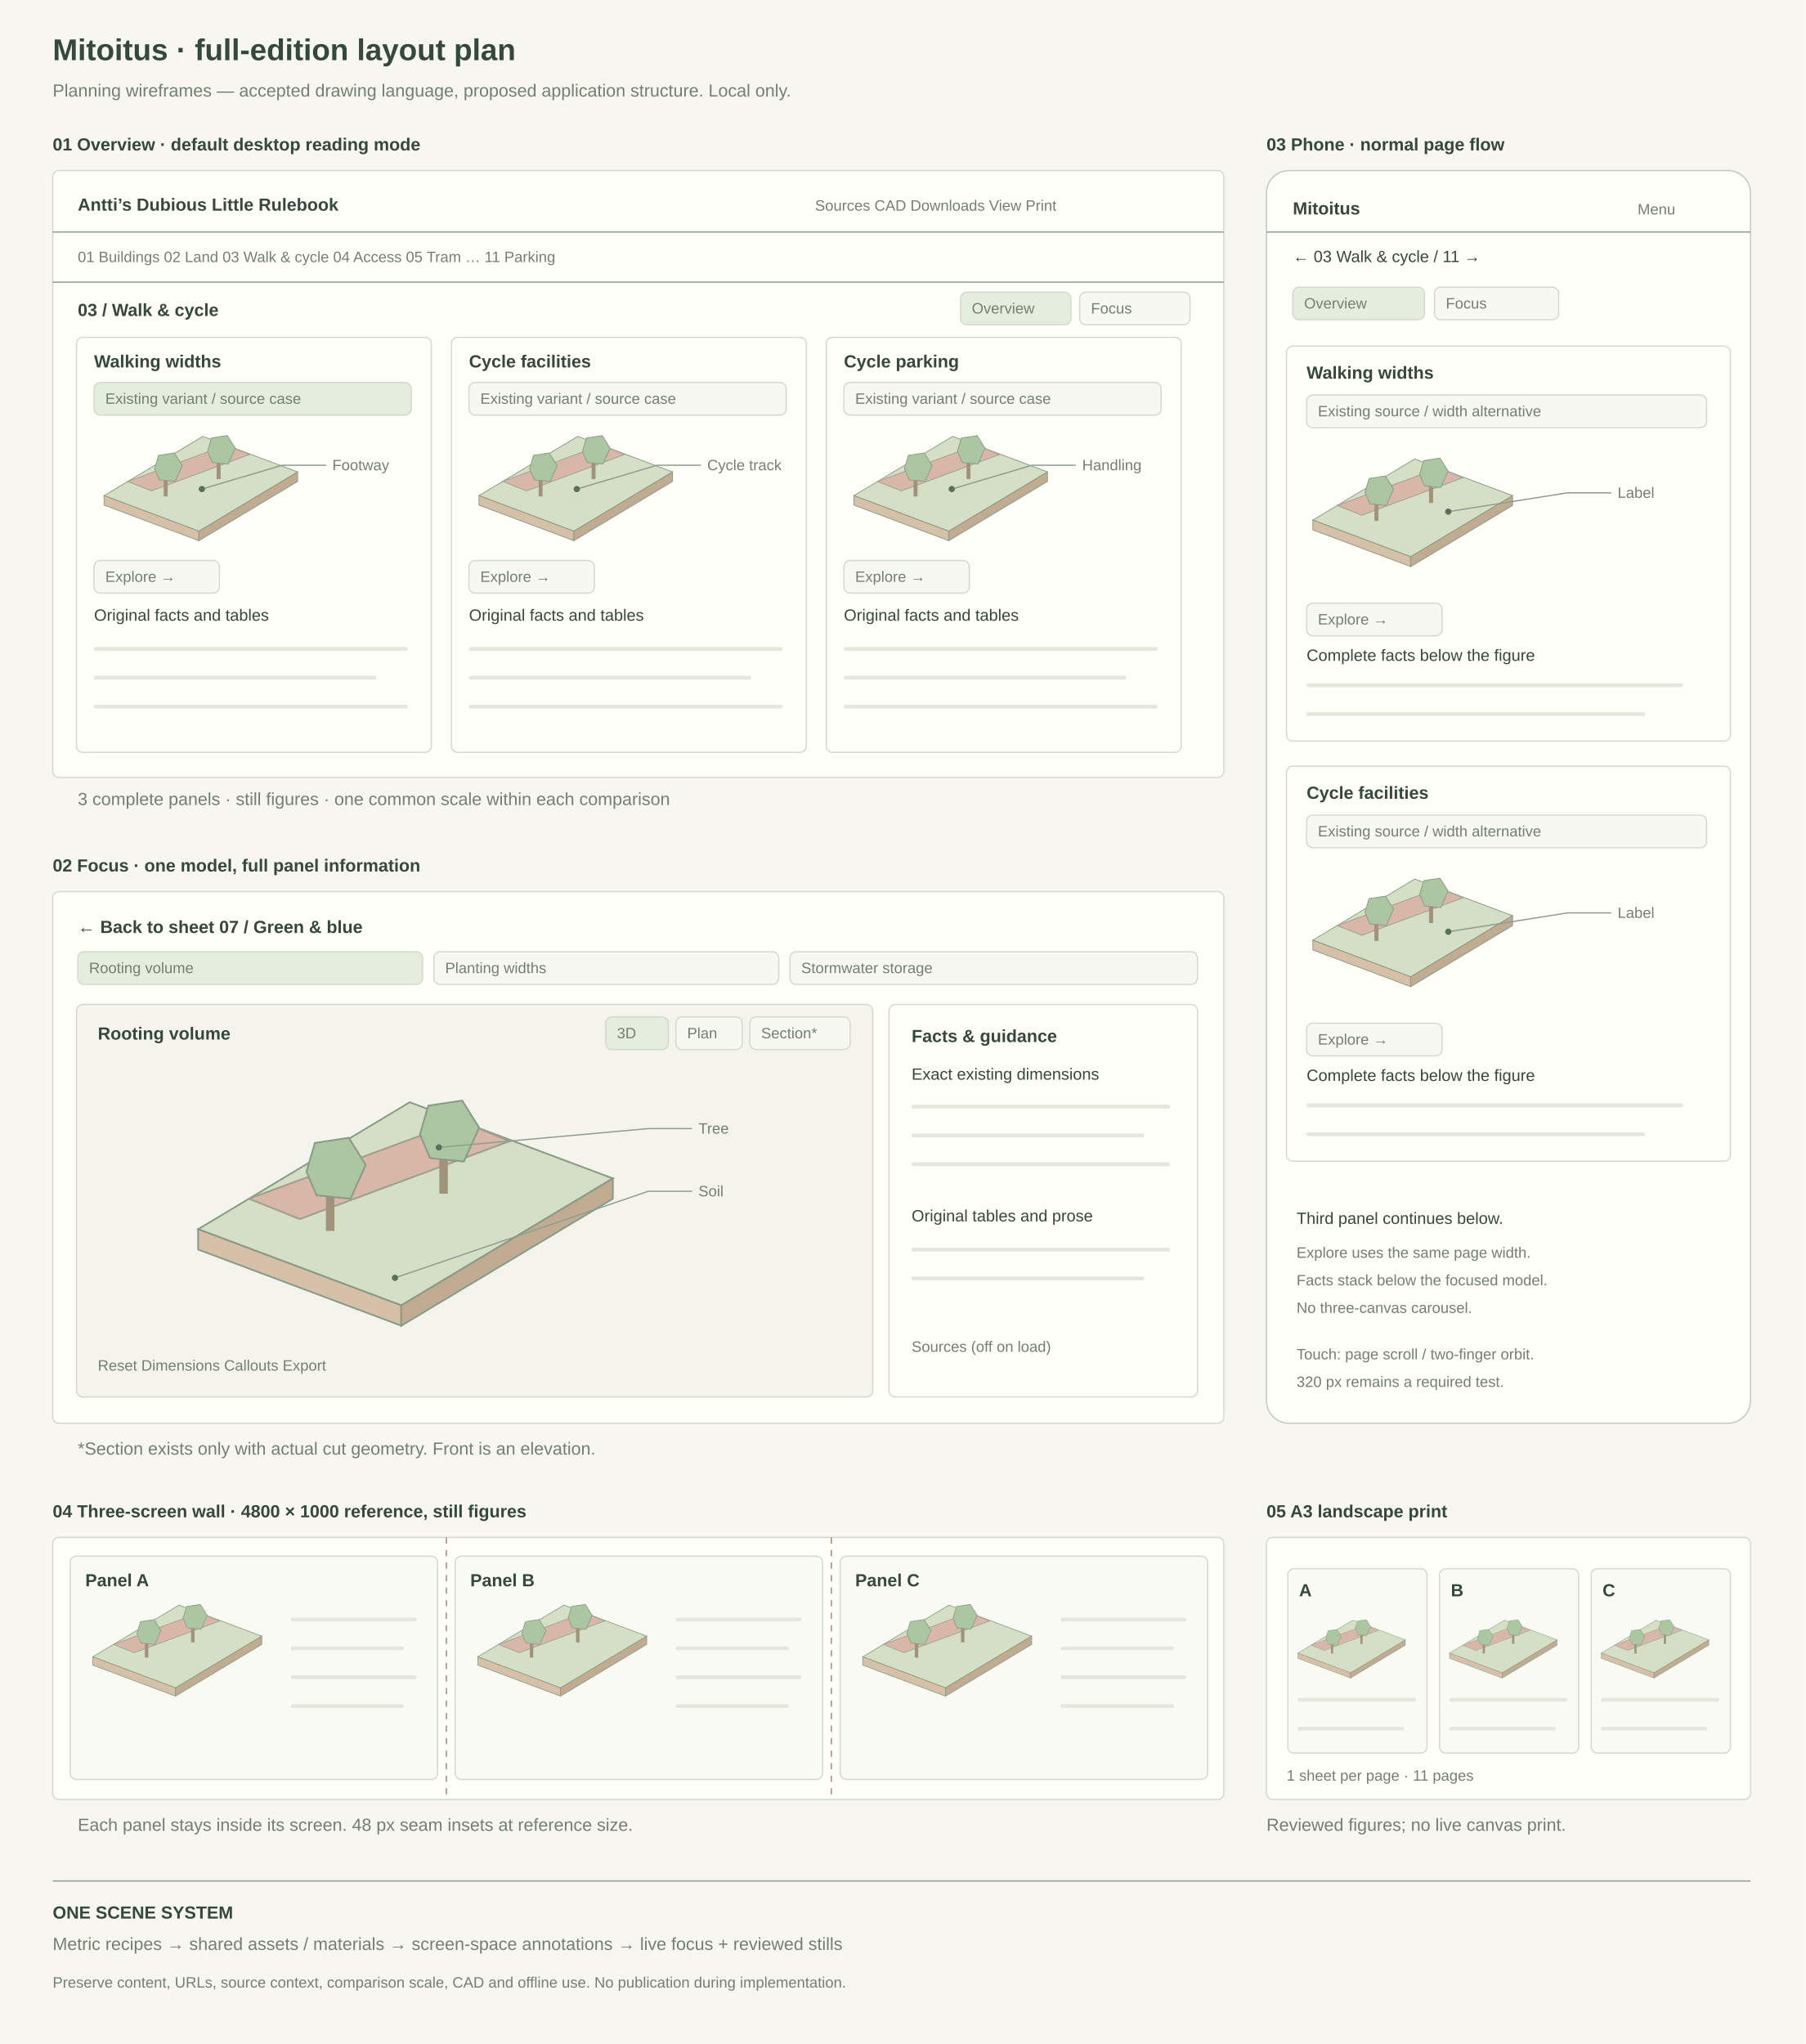
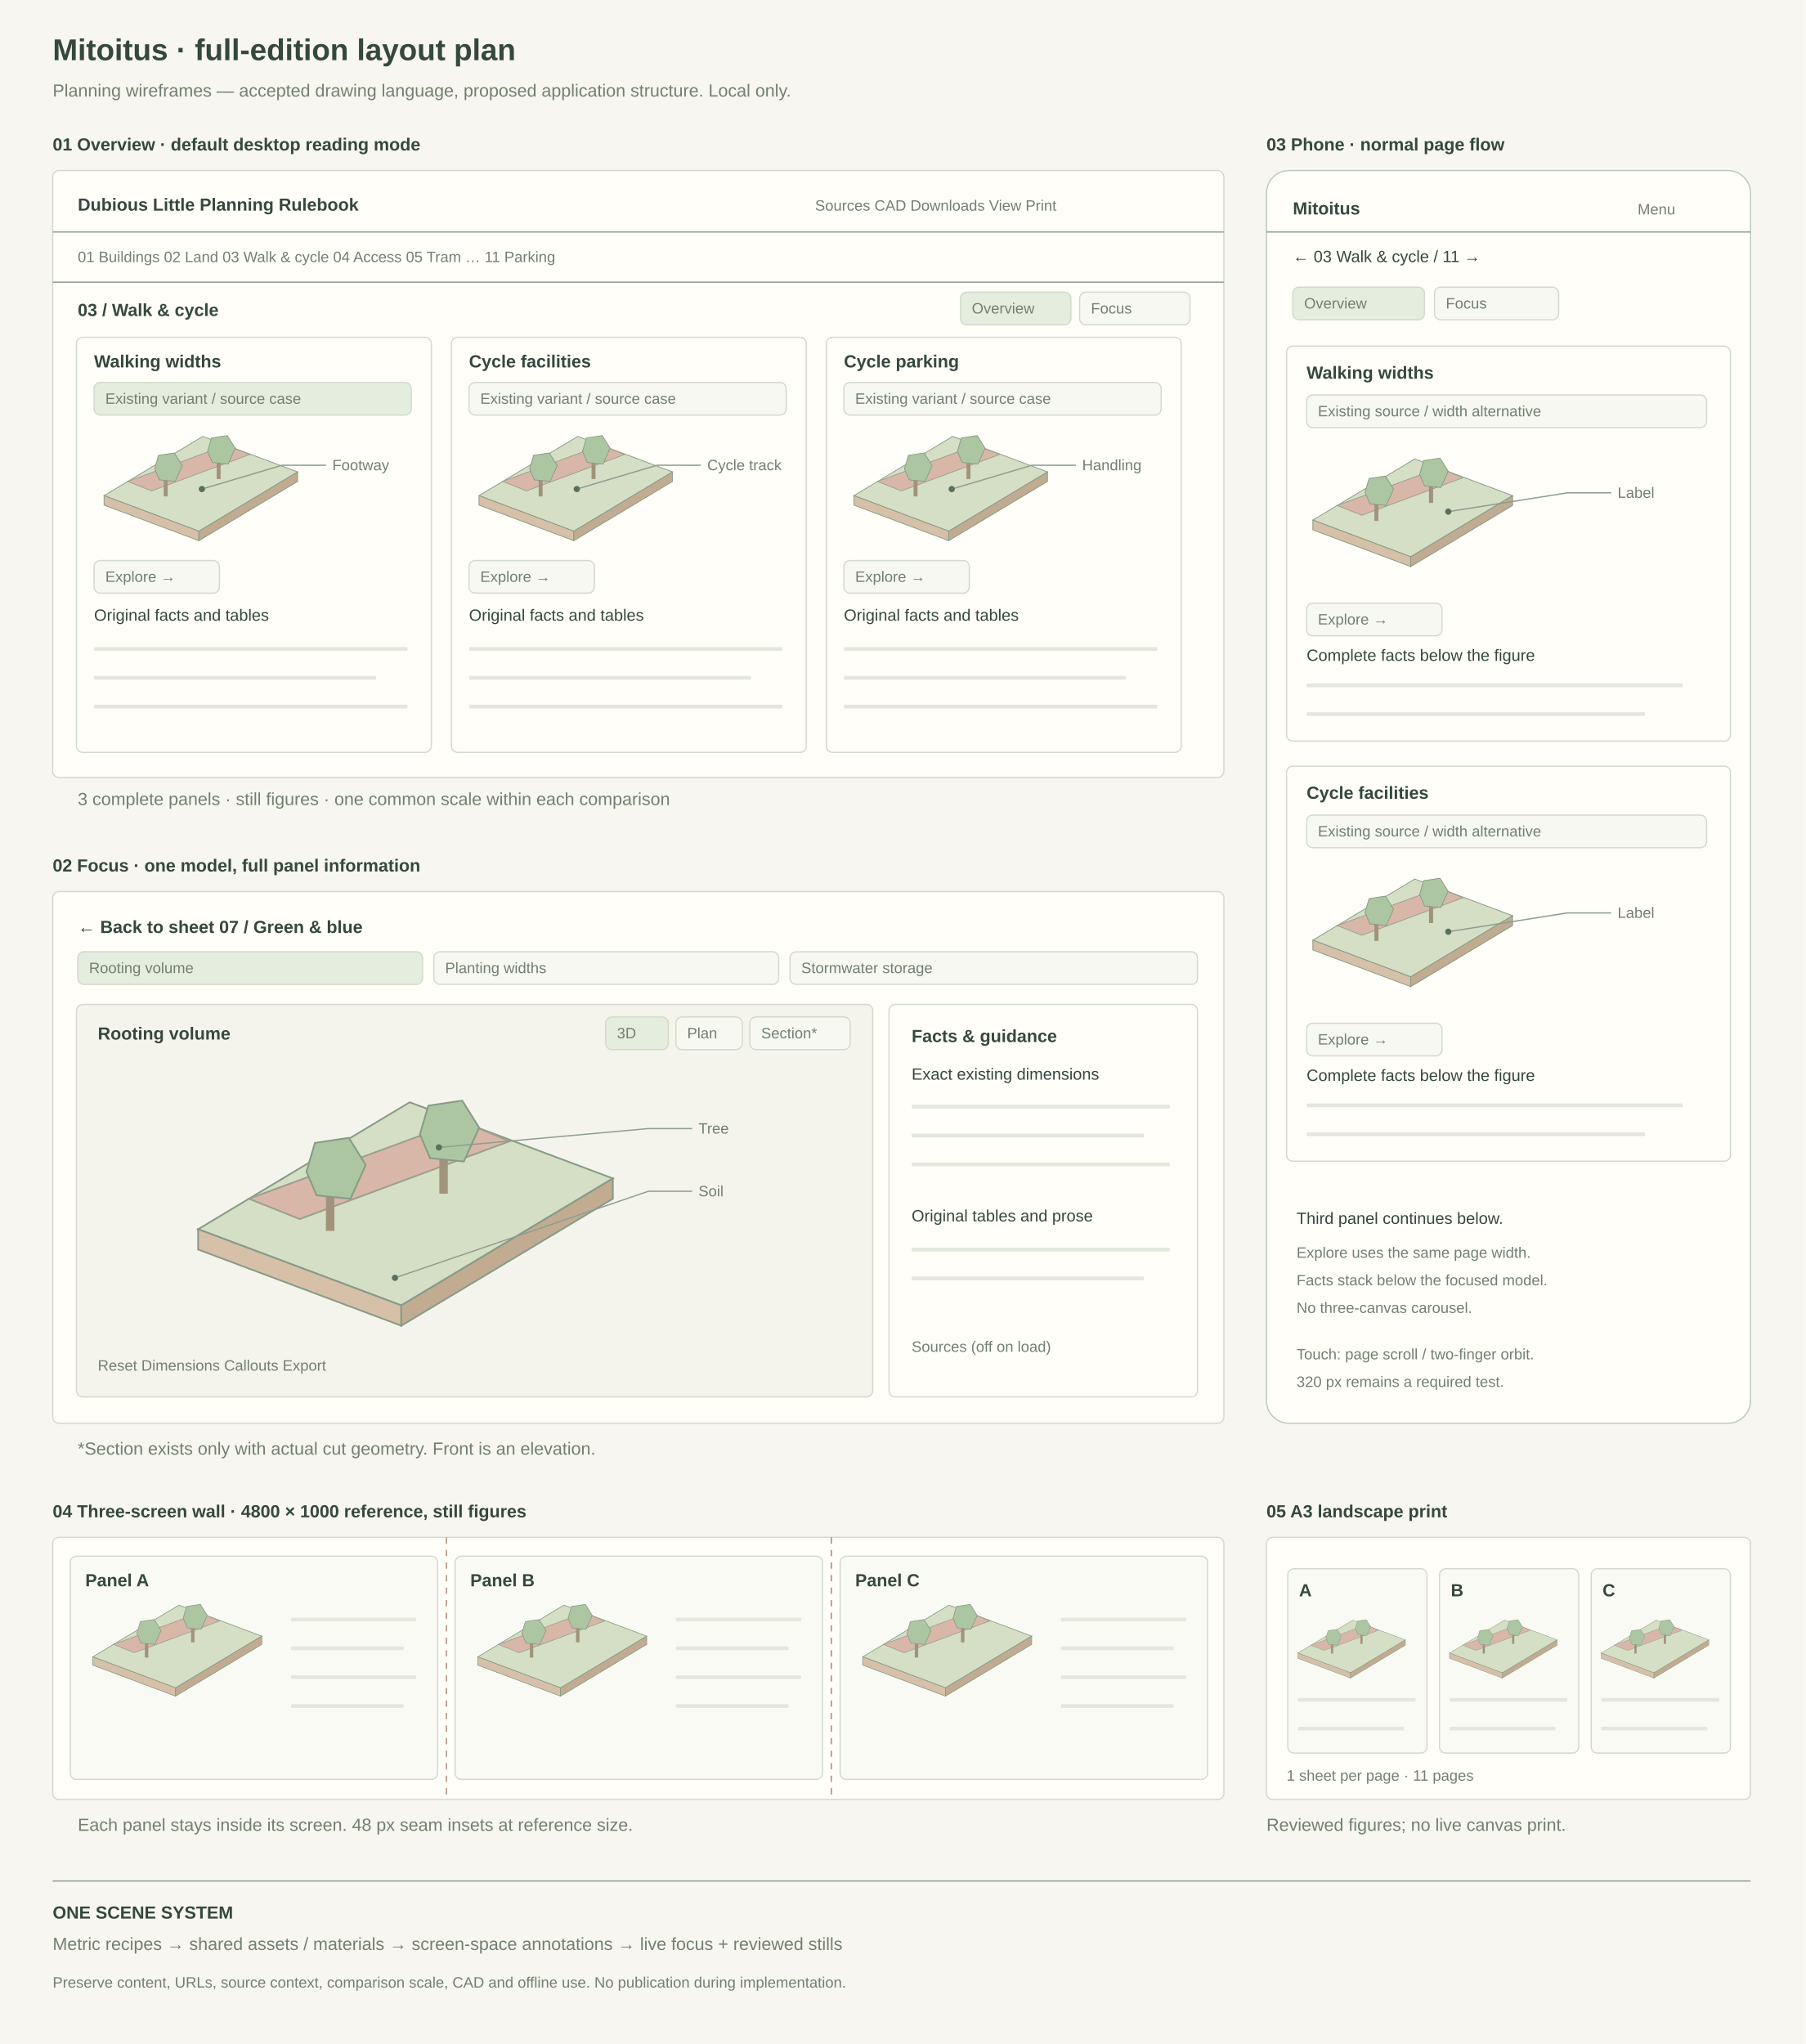
<svg xmlns="http://www.w3.org/2000/svg" width="1440" height="1630" viewBox="0 0 1440 1630" role="img" aria-labelledby="title desc">
  <defs>
    <style>text{font-family:Arial,sans-serif;fill:#35483e}.h{font-size:24px;font-weight:600}.sub{font-size:14px;fill:#72806f}.label{font-size:14px;font-weight:600}.tiny{font-size:12px;fill:#72806f}.body{font-size:13px}.line{stroke:#8d9e8f;stroke-width:1;fill:none}</style>
  </defs>
  <rect width="1440" height="1630" fill="#f7f6f0" />
  <text x="42" y="48" class="h">Mitoitus · full-edition layout plan</text>
  <text x="42" y="77" class="sub">Planning wireframes — accepted drawing language, proposed application structure. Local only.</text>
  <text x="42" y="120" class="label">01  Overview · default desktop reading mode</text>
  <rect x="42" y="136" width="934" height="484" rx="5" fill="#fffef9" stroke="#d3dacd" />
-   <text x="62" y="168" class="label">Antti’s Dubious Little Rulebook</text>
+   <text x="62" y="168" class="label">Dubious Little Planning Rulebook</text>
  <text x="650" y="168" class="tiny">Sources   CAD   Downloads   View   Print</text>
  <path class="line" d="M42 185L976 185" />
  <text x="62" y="209" class="tiny">01 Buildings   02 Land   03 Walk &amp; cycle   04 Access   05 Tram   …   11 Parking</text>
  <path class="line" d="M42 225L976 225" />
  <text x="62" y="252" class="label">03 / Walk &amp; cycle</text>
  <rect x="766" y="233" width="88" height="26" rx="5" fill="#e5eddf" stroke="#d3dacd" />
  <text x="775" y="250" class="tiny">Overview</text>
  <rect x="861" y="233" width="88" height="26" rx="5" fill="#f7f8f2" stroke="#d3dacd" />
  <text x="870" y="250" class="tiny">Focus</text>
  <rect x="61" y="269" width="283" height="331" rx="5" fill="#fffef9" stroke="#d3dacd" />
  <text x="75" y="293" class="label">Walking widths</text>
  <rect x="75" y="305" width="253" height="26" rx="5" fill="#e5eddf" stroke="#d3dacd" />
  <text x="84" y="322" class="tiny">Existing variant / source case</text>
  <g transform="translate(83 348) scale(0.63)">
    <path d="M0 75L125 0L245 45L120 120Z" fill="#d4dfc5" stroke="#879b87" />
    <path d="M0 75L120 120V132L0 87Z" fill="#d7c0a8" stroke="#879b87" />
    <path d="M120 120L245 45V57L120 132Z" fill="#c1ab91" stroke="#879b87" />
    <path d="M30 57L155 11L184 23L60 69Z" fill="#d8b7a8" stroke="#9d9e8e" />
    <path d="M78 48v28" stroke="#a1937b" stroke-width="5" />
    <path d="M64 41l5-17 20-3 10 16-9 20-20-2Z" fill="#adc6a2" stroke="#879b87" />
    <path d="M145 26v28" stroke="#a1937b" stroke-width="5" />
    <path d="M131 19l5-17 20-3 10 16-9 20-20-2Z" fill="#adc6a2" stroke="#879b87" />
  </g>
  <path class="line" d="M260 371h-35L161 390" />
  <circle cx="161" cy="390" r="2.5" fill="#58705c" />
  <text x="265" y="375" class="tiny">Footway</text>
  <rect x="75" y="447" width="100" height="26" rx="5" fill="#f7f8f2" stroke="#d3dacd" />
  <text x="84" y="464" class="tiny">Explore →</text>
  <text x="75" y="495" class="body">Original facts and tables</text>
  <rect x="75" y="516" width="250" height="3" rx="1" fill="#e3e7dc" stroke="none" />
  <rect x="75" y="539" width="225.0" height="3" rx="1" fill="#e3e7dc" stroke="none" />
  <rect x="75" y="562" width="250" height="3" rx="1" fill="#e3e7dc" stroke="none" />
  <rect x="360" y="269" width="283" height="331" rx="5" fill="#fffef9" stroke="#d3dacd" />
  <text x="374" y="293" class="label">Cycle facilities</text>
  <rect x="374" y="305" width="253" height="26" rx="5" fill="#f7f8f2" stroke="#d3dacd" />
  <text x="383" y="322" class="tiny">Existing variant / source case</text>
  <g transform="translate(382 348) scale(0.63)">
    <path d="M0 75L125 0L245 45L120 120Z" fill="#d4dfc5" stroke="#879b87" />
    <path d="M0 75L120 120V132L0 87Z" fill="#d7c0a8" stroke="#879b87" />
    <path d="M120 120L245 45V57L120 132Z" fill="#c1ab91" stroke="#879b87" />
    <path d="M30 57L155 11L184 23L60 69Z" fill="#d8b7a8" stroke="#9d9e8e" />
    <path d="M78 48v28" stroke="#a1937b" stroke-width="5" />
    <path d="M64 41l5-17 20-3 10 16-9 20-20-2Z" fill="#adc6a2" stroke="#879b87" />
    <path d="M145 26v28" stroke="#a1937b" stroke-width="5" />
    <path d="M131 19l5-17 20-3 10 16-9 20-20-2Z" fill="#adc6a2" stroke="#879b87" />
  </g>
  <path class="line" d="M559 371h-35L460 390" />
  <circle cx="460" cy="390" r="2.5" fill="#58705c" />
  <text x="564" y="375" class="tiny">Cycle track</text>
  <rect x="374" y="447" width="100" height="26" rx="5" fill="#f7f8f2" stroke="#d3dacd" />
  <text x="383" y="464" class="tiny">Explore →</text>
  <text x="374" y="495" class="body">Original facts and tables</text>
  <rect x="374" y="516" width="250" height="3" rx="1" fill="#e3e7dc" stroke="none" />
  <rect x="374" y="539" width="225.0" height="3" rx="1" fill="#e3e7dc" stroke="none" />
  <rect x="374" y="562" width="250" height="3" rx="1" fill="#e3e7dc" stroke="none" />
  <rect x="659" y="269" width="283" height="331" rx="5" fill="#fffef9" stroke="#d3dacd" />
  <text x="673" y="293" class="label">Cycle parking</text>
  <rect x="673" y="305" width="253" height="26" rx="5" fill="#f7f8f2" stroke="#d3dacd" />
  <text x="682" y="322" class="tiny">Existing variant / source case</text>
  <g transform="translate(681 348) scale(0.63)">
    <path d="M0 75L125 0L245 45L120 120Z" fill="#d4dfc5" stroke="#879b87" />
    <path d="M0 75L120 120V132L0 87Z" fill="#d7c0a8" stroke="#879b87" />
    <path d="M120 120L245 45V57L120 132Z" fill="#c1ab91" stroke="#879b87" />
    <path d="M30 57L155 11L184 23L60 69Z" fill="#d8b7a8" stroke="#9d9e8e" />
    <path d="M78 48v28" stroke="#a1937b" stroke-width="5" />
    <path d="M64 41l5-17 20-3 10 16-9 20-20-2Z" fill="#adc6a2" stroke="#879b87" />
    <path d="M145 26v28" stroke="#a1937b" stroke-width="5" />
    <path d="M131 19l5-17 20-3 10 16-9 20-20-2Z" fill="#adc6a2" stroke="#879b87" />
  </g>
  <path class="line" d="M858 371h-35L759 390" />
  <circle cx="759" cy="390" r="2.5" fill="#58705c" />
  <text x="863" y="375" class="tiny">Handling</text>
  <rect x="673" y="447" width="100" height="26" rx="5" fill="#f7f8f2" stroke="#d3dacd" />
  <text x="682" y="464" class="tiny">Explore →</text>
  <text x="673" y="495" class="body">Original facts and tables</text>
  <rect x="673" y="516" width="250" height="3" rx="1" fill="#e3e7dc" stroke="none" />
  <rect x="673" y="539" width="225.0" height="3" rx="1" fill="#e3e7dc" stroke="none" />
  <rect x="673" y="562" width="250" height="3" rx="1" fill="#e3e7dc" stroke="none" />
  <text x="62" y="642" class="sub">3 complete panels · still figures · one common scale within each comparison</text>
  <text x="1010" y="120" class="label">03  Phone · normal page flow</text>
  <rect x="1010" y="136" width="386" height="999" rx="18" fill="#fffef9" stroke="#bdcbbb" />
  <text x="1031" y="171" class="label">Mitoitus</text>
  <text x="1306" y="171" class="tiny">Menu</text>
  <path class="line" d="M1010 185L1396 185" />
  <text x="1031" y="209" class="body">←  03 Walk &amp; cycle  / 11  →</text>
  <rect x="1031" y="229" width="105" height="26" rx="5" fill="#e5eddf" stroke="#d3dacd" />
  <text x="1040" y="246" class="tiny">Overview</text>
  <rect x="1144" y="229" width="99" height="26" rx="5" fill="#f7f8f2" stroke="#d3dacd" />
  <text x="1153" y="246" class="tiny">Focus</text>
  <rect x="1026" y="276" width="354" height="315" rx="5" fill="#fffef9" stroke="#d3dacd" />
  <text x="1042" y="302" class="label">Walking widths</text>
  <rect x="1042" y="315" width="319" height="26" rx="5" fill="#f7f8f2" stroke="#d3dacd" />
  <text x="1051" y="332" class="tiny">Existing source / width alternative</text>
  <g transform="translate(1047 366) scale(0.65)">
    <path d="M0 75L125 0L245 45L120 120Z" fill="#d4dfc5" stroke="#879b87" />
    <path d="M0 75L120 120V132L0 87Z" fill="#d7c0a8" stroke="#879b87" />
    <path d="M120 120L245 45V57L120 132Z" fill="#c1ab91" stroke="#879b87" />
    <path d="M30 57L155 11L184 23L60 69Z" fill="#d8b7a8" stroke="#9d9e8e" />
    <path d="M78 48v28" stroke="#a1937b" stroke-width="5" />
    <path d="M64 41l5-17 20-3 10 16-9 20-20-2Z" fill="#adc6a2" stroke="#879b87" />
    <path d="M145 26v28" stroke="#a1937b" stroke-width="5" />
    <path d="M131 19l5-17 20-3 10 16-9 20-20-2Z" fill="#adc6a2" stroke="#879b87" />
  </g>
  <path class="line" d="M1285 393h-35L1155 408" />
  <circle cx="1155" cy="408" r="2.5" fill="#58705c" />
  <text x="1290" y="397" class="tiny">Label</text>
  <rect x="1042" y="481" width="108" height="26" rx="5" fill="#f7f8f2" stroke="#d3dacd" />
  <text x="1051" y="498" class="tiny">Explore →</text>
  <text x="1042" y="527" class="body">Complete facts below the figure</text>
  <rect x="1042" y="545" width="300" height="3" rx="1" fill="#e3e7dc" stroke="none" />
  <rect x="1042" y="568" width="270.0" height="3" rx="1" fill="#e3e7dc" stroke="none" />
  <rect x="1026" y="611" width="354" height="315" rx="5" fill="#fffef9" stroke="#d3dacd" />
  <text x="1042" y="637" class="label">Cycle facilities</text>
  <rect x="1042" y="650" width="319" height="26" rx="5" fill="#f7f8f2" stroke="#d3dacd" />
  <text x="1051" y="667" class="tiny">Existing source / width alternative</text>
  <g transform="translate(1047 701) scale(0.65)">
    <path d="M0 75L125 0L245 45L120 120Z" fill="#d4dfc5" stroke="#879b87" />
    <path d="M0 75L120 120V132L0 87Z" fill="#d7c0a8" stroke="#879b87" />
    <path d="M120 120L245 45V57L120 132Z" fill="#c1ab91" stroke="#879b87" />
    <path d="M30 57L155 11L184 23L60 69Z" fill="#d8b7a8" stroke="#9d9e8e" />
    <path d="M78 48v28" stroke="#a1937b" stroke-width="5" />
    <path d="M64 41l5-17 20-3 10 16-9 20-20-2Z" fill="#adc6a2" stroke="#879b87" />
    <path d="M145 26v28" stroke="#a1937b" stroke-width="5" />
    <path d="M131 19l5-17 20-3 10 16-9 20-20-2Z" fill="#adc6a2" stroke="#879b87" />
  </g>
  <path class="line" d="M1285 728h-35L1155 743" />
  <circle cx="1155" cy="743" r="2.5" fill="#58705c" />
  <text x="1290" y="732" class="tiny">Label</text>
  <rect x="1042" y="816" width="108" height="26" rx="5" fill="#f7f8f2" stroke="#d3dacd" />
  <text x="1051" y="833" class="tiny">Explore →</text>
  <text x="1042" y="862" class="body">Complete facts below the figure</text>
  <rect x="1042" y="880" width="300" height="3" rx="1" fill="#e3e7dc" stroke="none" />
  <rect x="1042" y="903" width="270.0" height="3" rx="1" fill="#e3e7dc" stroke="none" />
  <text x="1034" y="976" class="body">Third panel continues below.</text>
  <text x="1034" y="1003" class="tiny">Explore uses the same page width.</text>
  <text x="1034" y="1025" class="tiny">Facts stack below the focused model.</text>
  <text x="1034" y="1047" class="tiny">No three-canvas carousel.</text>
  <text x="1034" y="1084" class="tiny">Touch: page scroll / two-finger orbit.</text>
  <text x="1034" y="1106" class="tiny">320 px remains a required test.</text>
  <text x="42" y="695" class="label">02  Focus · one model, full panel information</text>
  <rect x="42" y="711" width="934" height="424" rx="5" fill="#fffef9" stroke="#d3dacd" />
  <text x="62" y="744" class="label">← Back to sheet    07 / Green &amp; blue</text>
  <rect x="62" y="759" width="275" height="26" rx="5" fill="#e5eddf" stroke="#d3dacd" />
  <text x="71" y="776" class="tiny">Rooting volume</text>
  <rect x="346" y="759" width="275" height="26" rx="5" fill="#f7f8f2" stroke="#d3dacd" />
  <text x="355" y="776" class="tiny">Planting widths</text>
  <rect x="630" y="759" width="325" height="26" rx="5" fill="#f7f8f2" stroke="#d3dacd" />
  <text x="639" y="776" class="tiny">Stormwater storage</text>
  <rect x="61" y="801" width="635" height="313" rx="5" fill="#f5f4ec" stroke="#d3dacd" />
  <rect x="709" y="801" width="246" height="313" rx="5" fill="#fffef9" stroke="#d3dacd" />
  <text x="78" y="829" class="label">Rooting volume</text>
  <rect x="483" y="811" width="50" height="26" rx="5" fill="#e5eddf" stroke="#d3dacd" />
  <text x="492" y="828" class="tiny">3D</text>
  <rect x="539" y="811" width="53" height="26" rx="5" fill="#f7f8f2" stroke="#d3dacd" />
  <text x="548" y="828" class="tiny">Plan</text>
  <rect x="598" y="811" width="80" height="26" rx="5" fill="#f7f8f2" stroke="#d3dacd" />
  <text x="607" y="828" class="tiny">Section*</text>
  <g transform="translate(158 879) scale(1.35)">
    <path d="M0 75L125 0L245 45L120 120Z" fill="#d4dfc5" stroke="#879b87" />
    <path d="M0 75L120 120V132L0 87Z" fill="#d7c0a8" stroke="#879b87" />
    <path d="M120 120L245 45V57L120 132Z" fill="#c1ab91" stroke="#879b87" />
    <path d="M30 57L155 11L184 23L60 69Z" fill="#d8b7a8" stroke="#9d9e8e" />
    <path d="M78 48v28" stroke="#a1937b" stroke-width="5" />
    <path d="M64 41l5-17 20-3 10 16-9 20-20-2Z" fill="#adc6a2" stroke="#879b87" />
    <path d="M145 26v28" stroke="#a1937b" stroke-width="5" />
    <path d="M131 19l5-17 20-3 10 16-9 20-20-2Z" fill="#adc6a2" stroke="#879b87" />
  </g>
  <path class="line" d="M552 900h-35L350 915" />
  <circle cx="350" cy="915" r="2.5" fill="#58705c" />
  <text x="557" y="904" class="tiny">Tree</text>
  <path class="line" d="M552 950h-35L315 1019" />
  <circle cx="315" cy="1019" r="2.5" fill="#58705c" />
  <text x="557" y="954" class="tiny">Soil</text>
  <text x="78" y="1093" class="tiny">Reset    Dimensions    Callouts    Export</text>
  <text x="727" y="831" class="label">Facts &amp; guidance</text>
  <text x="727" y="861" class="body">Exact existing dimensions</text>
  <rect x="727" y="881" width="206" height="3" rx="1" fill="#e3e7dc" stroke="none" />
  <rect x="727" y="904" width="185.4" height="3" rx="1" fill="#e3e7dc" stroke="none" />
  <rect x="727" y="927" width="206" height="3" rx="1" fill="#e3e7dc" stroke="none" />
  <text x="727" y="974" class="body">Original tables and prose</text>
  <rect x="727" y="995" width="206" height="3" rx="1" fill="#e3e7dc" stroke="none" />
  <rect x="727" y="1018" width="185.4" height="3" rx="1" fill="#e3e7dc" stroke="none" />
  <text x="727" y="1078" class="tiny">Sources (off on load)</text>
  <text x="62" y="1160" class="sub">*Section exists only with actual cut geometry. Front is an elevation.</text>
  <text x="42" y="1210" class="label">04  Three-screen wall · 4800 × 1000 reference, still figures</text>
  <rect x="42" y="1226" width="934" height="209" rx="5" fill="#fffef9" stroke="#d3dacd" />
  <rect x="56" y="1241" width="293" height="178" rx="5" fill="#fafaf5" stroke="#d3dacd" />
  <text x="68" y="1265" class="label">Panel A</text>
  <g transform="translate(74 1280) scale(0.55)">
    <path d="M0 75L125 0L245 45L120 120Z" fill="#d4dfc5" stroke="#879b87" />
    <path d="M0 75L120 120V132L0 87Z" fill="#d7c0a8" stroke="#879b87" />
    <path d="M120 120L245 45V57L120 132Z" fill="#c1ab91" stroke="#879b87" />
    <path d="M30 57L155 11L184 23L60 69Z" fill="#d8b7a8" stroke="#9d9e8e" />
    <path d="M78 48v28" stroke="#a1937b" stroke-width="5" />
    <path d="M64 41l5-17 20-3 10 16-9 20-20-2Z" fill="#adc6a2" stroke="#879b87" />
    <path d="M145 26v28" stroke="#a1937b" stroke-width="5" />
    <path d="M131 19l5-17 20-3 10 16-9 20-20-2Z" fill="#adc6a2" stroke="#879b87" />
  </g>
  <rect x="232" y="1290" width="100" height="3" rx="1" fill="#e3e7dc" stroke="none" />
  <rect x="232" y="1313" width="90.0" height="3" rx="1" fill="#e3e7dc" stroke="none" />
  <rect x="232" y="1336" width="100" height="3" rx="1" fill="#e3e7dc" stroke="none" />
  <rect x="232" y="1359" width="90.0" height="3" rx="1" fill="#e3e7dc" stroke="none" />
  <path d="M356 1226v209" stroke="#af8777" stroke-dasharray="5 5" />
  <rect x="363" y="1241" width="293" height="178" rx="5" fill="#fafaf5" stroke="#d3dacd" />
  <text x="375" y="1265" class="label">Panel B</text>
  <g transform="translate(381 1280) scale(0.55)">
    <path d="M0 75L125 0L245 45L120 120Z" fill="#d4dfc5" stroke="#879b87" />
    <path d="M0 75L120 120V132L0 87Z" fill="#d7c0a8" stroke="#879b87" />
    <path d="M120 120L245 45V57L120 132Z" fill="#c1ab91" stroke="#879b87" />
    <path d="M30 57L155 11L184 23L60 69Z" fill="#d8b7a8" stroke="#9d9e8e" />
    <path d="M78 48v28" stroke="#a1937b" stroke-width="5" />
    <path d="M64 41l5-17 20-3 10 16-9 20-20-2Z" fill="#adc6a2" stroke="#879b87" />
    <path d="M145 26v28" stroke="#a1937b" stroke-width="5" />
    <path d="M131 19l5-17 20-3 10 16-9 20-20-2Z" fill="#adc6a2" stroke="#879b87" />
  </g>
  <rect x="539" y="1290" width="100" height="3" rx="1" fill="#e3e7dc" stroke="none" />
  <rect x="539" y="1313" width="90.0" height="3" rx="1" fill="#e3e7dc" stroke="none" />
  <rect x="539" y="1336" width="100" height="3" rx="1" fill="#e3e7dc" stroke="none" />
  <rect x="539" y="1359" width="90.0" height="3" rx="1" fill="#e3e7dc" stroke="none" />
  <path d="M663 1226v209" stroke="#af8777" stroke-dasharray="5 5" />
  <rect x="670" y="1241" width="293" height="178" rx="5" fill="#fafaf5" stroke="#d3dacd" />
  <text x="682" y="1265" class="label">Panel C</text>
  <g transform="translate(688 1280) scale(0.55)">
    <path d="M0 75L125 0L245 45L120 120Z" fill="#d4dfc5" stroke="#879b87" />
    <path d="M0 75L120 120V132L0 87Z" fill="#d7c0a8" stroke="#879b87" />
    <path d="M120 120L245 45V57L120 132Z" fill="#c1ab91" stroke="#879b87" />
    <path d="M30 57L155 11L184 23L60 69Z" fill="#d8b7a8" stroke="#9d9e8e" />
    <path d="M78 48v28" stroke="#a1937b" stroke-width="5" />
    <path d="M64 41l5-17 20-3 10 16-9 20-20-2Z" fill="#adc6a2" stroke="#879b87" />
    <path d="M145 26v28" stroke="#a1937b" stroke-width="5" />
    <path d="M131 19l5-17 20-3 10 16-9 20-20-2Z" fill="#adc6a2" stroke="#879b87" />
  </g>
  <rect x="846" y="1290" width="100" height="3" rx="1" fill="#e3e7dc" stroke="none" />
  <rect x="846" y="1313" width="90.0" height="3" rx="1" fill="#e3e7dc" stroke="none" />
  <rect x="846" y="1336" width="100" height="3" rx="1" fill="#e3e7dc" stroke="none" />
  <rect x="846" y="1359" width="90.0" height="3" rx="1" fill="#e3e7dc" stroke="none" />
  <text x="62" y="1460" class="sub">Each panel stays inside its screen. 48 px seam insets at reference size.</text>
  <text x="1010" y="1210" class="label">05  A3 landscape print</text>
  <rect x="1010" y="1226" width="386" height="209" rx="5" fill="#fffef9" stroke="#d3dacd" />
  <rect x="1027" y="1251" width="111" height="147" rx="5" fill="#fafaf5" stroke="#d3dacd" />
  <text x="1036" y="1273" class="label">A</text>
  <g transform="translate(1035 1292) scale(0.35)">
    <path d="M0 75L125 0L245 45L120 120Z" fill="#d4dfc5" stroke="#879b87" />
    <path d="M0 75L120 120V132L0 87Z" fill="#d7c0a8" stroke="#879b87" />
    <path d="M120 120L245 45V57L120 132Z" fill="#c1ab91" stroke="#879b87" />
    <path d="M30 57L155 11L184 23L60 69Z" fill="#d8b7a8" stroke="#9d9e8e" />
    <path d="M78 48v28" stroke="#a1937b" stroke-width="5" />
    <path d="M64 41l5-17 20-3 10 16-9 20-20-2Z" fill="#adc6a2" stroke="#879b87" />
    <path d="M145 26v28" stroke="#a1937b" stroke-width="5" />
    <path d="M131 19l5-17 20-3 10 16-9 20-20-2Z" fill="#adc6a2" stroke="#879b87" />
  </g>
  <rect x="1035" y="1354" width="94" height="3" rx="1" fill="#e3e7dc" stroke="none" />
  <rect x="1035" y="1377" width="84.6" height="3" rx="1" fill="#e3e7dc" stroke="none" />
  <rect x="1148" y="1251" width="111" height="147" rx="5" fill="#fafaf5" stroke="#d3dacd" />
  <text x="1157" y="1273" class="label">B</text>
  <g transform="translate(1156 1292) scale(0.35)">
    <path d="M0 75L125 0L245 45L120 120Z" fill="#d4dfc5" stroke="#879b87" />
    <path d="M0 75L120 120V132L0 87Z" fill="#d7c0a8" stroke="#879b87" />
    <path d="M120 120L245 45V57L120 132Z" fill="#c1ab91" stroke="#879b87" />
    <path d="M30 57L155 11L184 23L60 69Z" fill="#d8b7a8" stroke="#9d9e8e" />
    <path d="M78 48v28" stroke="#a1937b" stroke-width="5" />
    <path d="M64 41l5-17 20-3 10 16-9 20-20-2Z" fill="#adc6a2" stroke="#879b87" />
    <path d="M145 26v28" stroke="#a1937b" stroke-width="5" />
    <path d="M131 19l5-17 20-3 10 16-9 20-20-2Z" fill="#adc6a2" stroke="#879b87" />
  </g>
  <rect x="1156" y="1354" width="94" height="3" rx="1" fill="#e3e7dc" stroke="none" />
  <rect x="1156" y="1377" width="84.6" height="3" rx="1" fill="#e3e7dc" stroke="none" />
  <rect x="1269" y="1251" width="111" height="147" rx="5" fill="#fafaf5" stroke="#d3dacd" />
  <text x="1278" y="1273" class="label">C</text>
  <g transform="translate(1277 1292) scale(0.35)">
    <path d="M0 75L125 0L245 45L120 120Z" fill="#d4dfc5" stroke="#879b87" />
    <path d="M0 75L120 120V132L0 87Z" fill="#d7c0a8" stroke="#879b87" />
    <path d="M120 120L245 45V57L120 132Z" fill="#c1ab91" stroke="#879b87" />
    <path d="M30 57L155 11L184 23L60 69Z" fill="#d8b7a8" stroke="#9d9e8e" />
    <path d="M78 48v28" stroke="#a1937b" stroke-width="5" />
    <path d="M64 41l5-17 20-3 10 16-9 20-20-2Z" fill="#adc6a2" stroke="#879b87" />
    <path d="M145 26v28" stroke="#a1937b" stroke-width="5" />
    <path d="M131 19l5-17 20-3 10 16-9 20-20-2Z" fill="#adc6a2" stroke="#879b87" />
  </g>
  <rect x="1277" y="1354" width="94" height="3" rx="1" fill="#e3e7dc" stroke="none" />
  <rect x="1277" y="1377" width="84.6" height="3" rx="1" fill="#e3e7dc" stroke="none" />
  <text x="1026" y="1420" class="tiny">1 sheet per page · 11 pages</text>
  <text x="1010" y="1460" class="sub">Reviewed figures; no live canvas print.</text>
  <path class="line" d="M42 1500L1396 1500" />
  <text x="42" y="1530" class="label">ONE SCENE SYSTEM</text>
  <text x="42" y="1555" class="sub">Metric recipes → shared assets / materials → screen-space annotations → live focus + reviewed stills</text>
  <text x="42" y="1585" class="tiny">Preserve content, URLs, source context, comparison scale, CAD and offline use. No publication during implementation.</text>
</svg>
